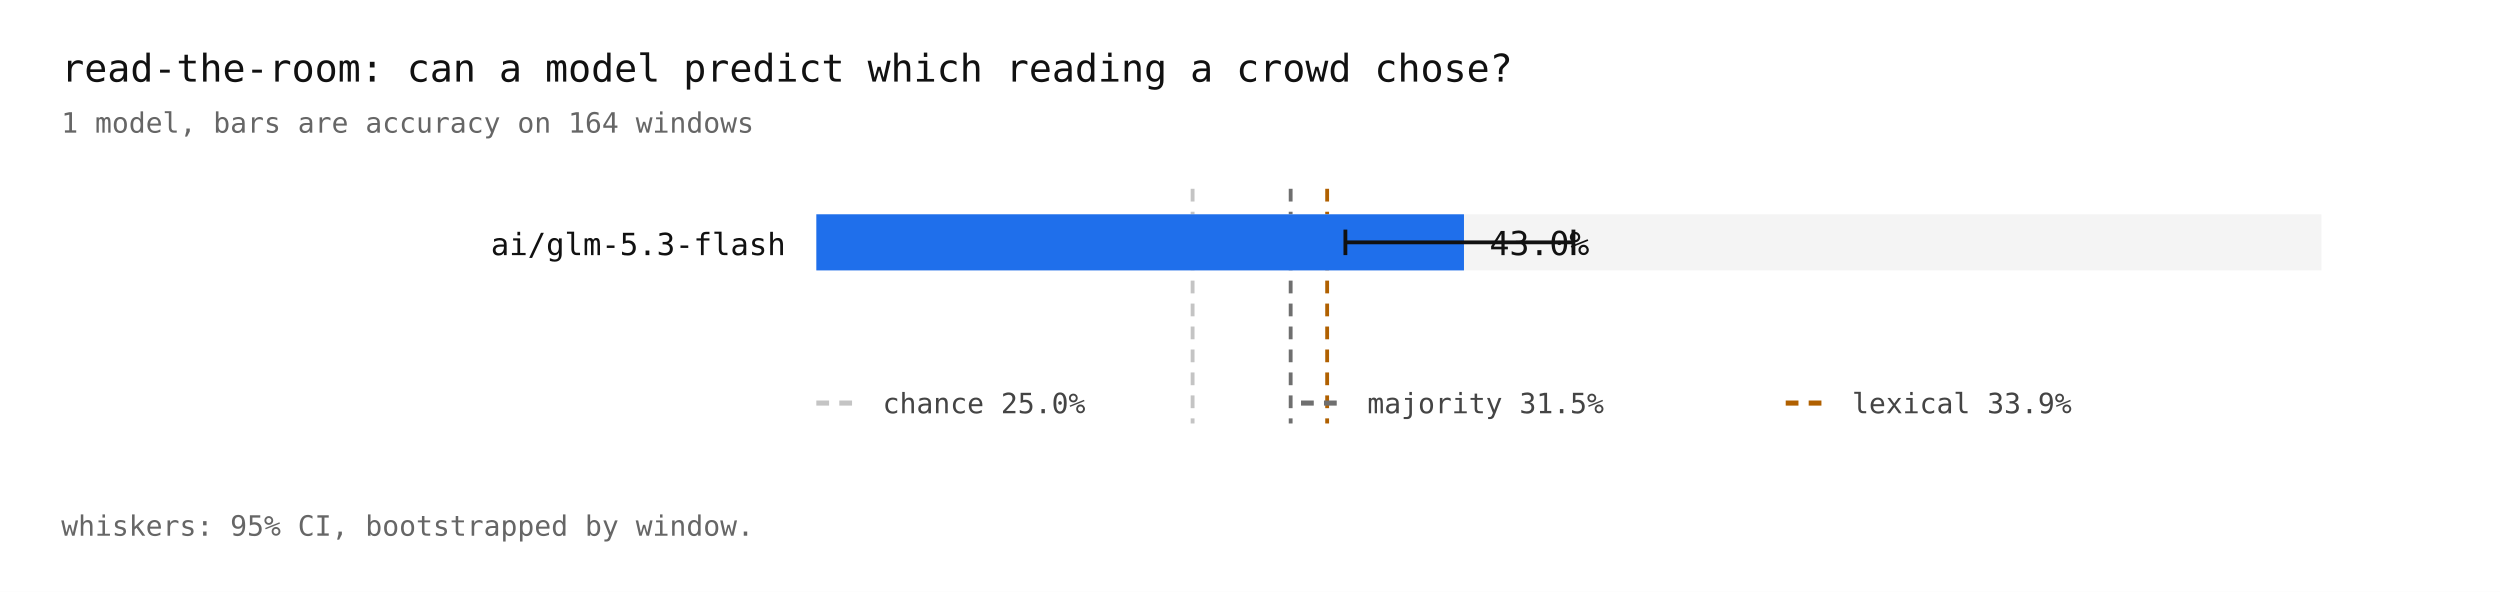
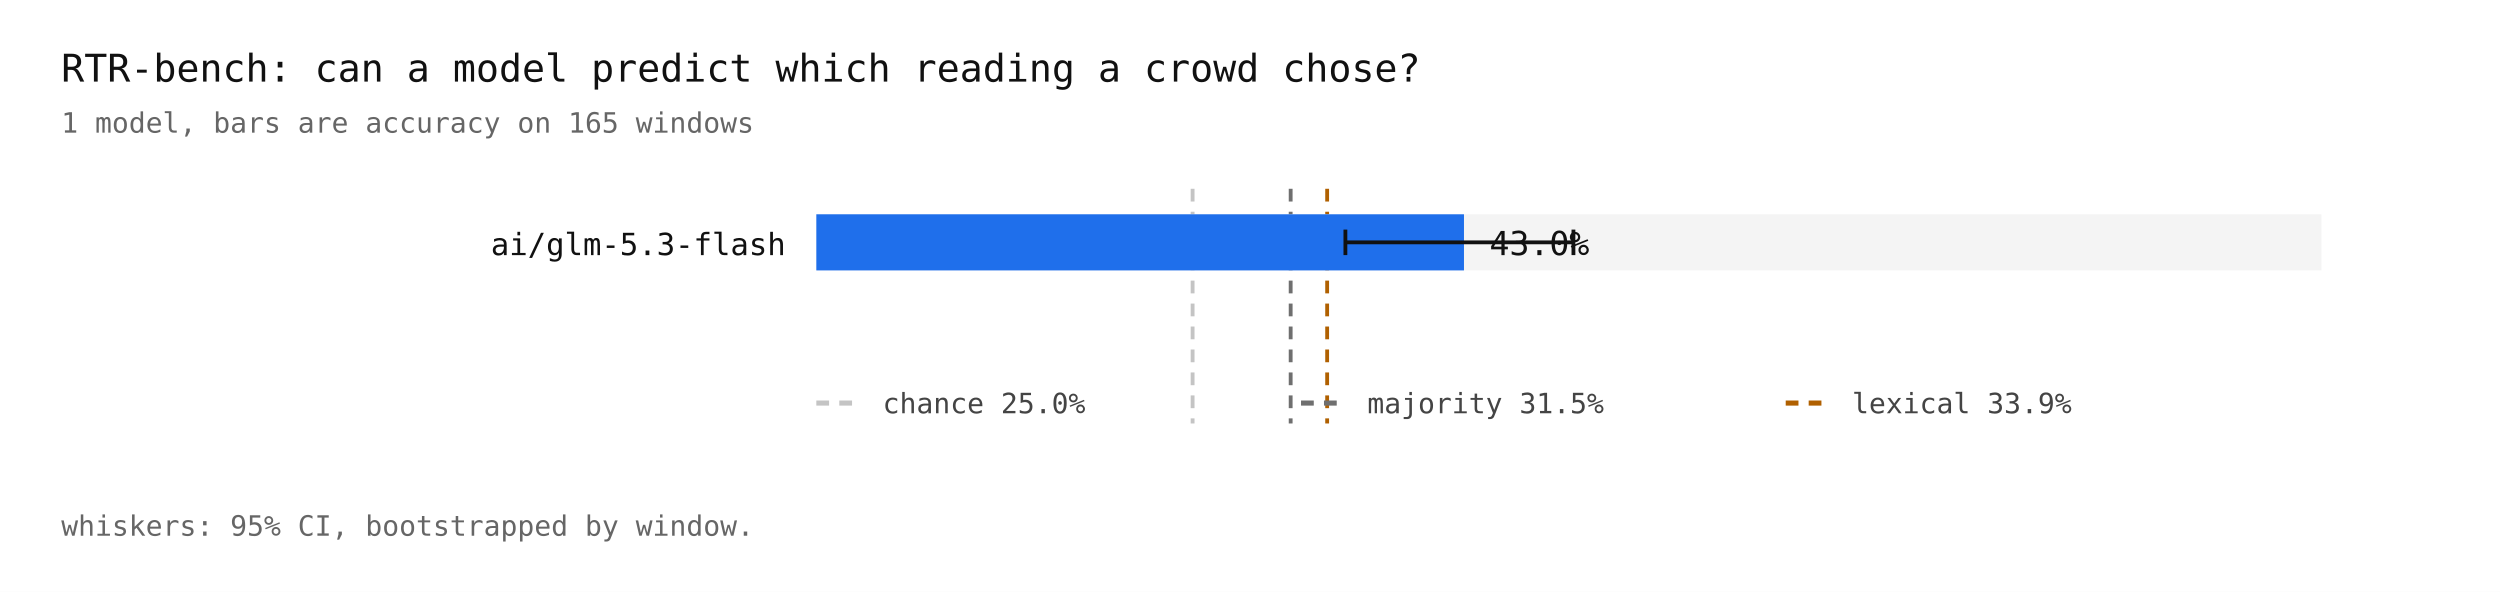
<svg xmlns="http://www.w3.org/2000/svg" width="980" height="232" viewBox="0 0 980 232">
  <rect width="100%" height="100%" fill="#fff" />
-   <text x="24" y="32" font-family="ui-monospace, monospace" font-size="15" fill="#111">read-the-room: can a model predict which reading a crowd chose?</text>
-   <text x="24" y="52" font-family="ui-monospace, monospace" font-size="11" fill="#666">1 model, bars are accuracy on 164 windows</text>
+   <text x="24" y="32" font-family="ui-monospace, monospace" font-size="15" fill="#111">RTR-bench: can a model predict which reading a crowd chose?</text>
+   <text x="24" y="52" font-family="ui-monospace, monospace" font-size="11" fill="#666">1 model, bars are accuracy on 165 windows</text>
  <line x1="467.5" y1="74" x2="467.5" y2="166" stroke="#c4c4c4" stroke-width="1.5" stroke-dasharray="5 4" />
  <line x1="505.939" y1="74" x2="505.939" y2="166" stroke="#6f6f6f" stroke-width="1.5" stroke-dasharray="5 4" />
  <line x1="520.242" y1="74" x2="520.242" y2="166" stroke="#b06000" stroke-width="1.5" stroke-dasharray="5 4" />
  <text x="308" y="100" text-anchor="end" font-family="ui-monospace, monospace" font-size="12" fill="#111">ai/glm-5.3-flash</text>
  <rect x="320" y="84" width="590" height="22" fill="#f4f4f4" />
  <rect x="320" y="84" width="253.879" height="22" fill="#1f6feb" />
  <line x1="527.394" y1="95" x2="616.788" y2="95" stroke="#111" stroke-width="1.5" />
  <line x1="527.394" y1="90" x2="527.394" y2="100" stroke="#111" stroke-width="1.5" />
  <line x1="616.788" y1="90" x2="616.788" y2="100" stroke="#111" stroke-width="1.5" />
  <text x="583.879" y="100" font-family="ui-monospace, monospace" font-size="13" fill="#111">43.0%</text>
  <g transform="translate(320, 158)">
    <line x1="0" y1="0" x2="18" y2="0" stroke="#c4c4c4" stroke-width="2" stroke-dasharray="5 4" />
    <text x="26" y="4" font-family="ui-monospace, monospace" font-size="11" fill="#444">chance 25.0%</text>
  </g>
  <g transform="translate(510, 158)">
    <line x1="0" y1="0" x2="18" y2="0" stroke="#6f6f6f" stroke-width="2" stroke-dasharray="5 4" />
    <text x="26" y="4" font-family="ui-monospace, monospace" font-size="11" fill="#444">majority 31.5%</text>
  </g>
  <g transform="translate(700, 158)">
    <line x1="0" y1="0" x2="18" y2="0" stroke="#b06000" stroke-width="2" stroke-dasharray="5 4" />
    <text x="26" y="4" font-family="ui-monospace, monospace" font-size="11" fill="#444">lexical 33.9%</text>
  </g>
  <text x="24" y="210" font-family="ui-monospace, monospace" font-size="11" fill="#666">whiskers: 95% CI, bootstrapped by window.</text>
</svg>
